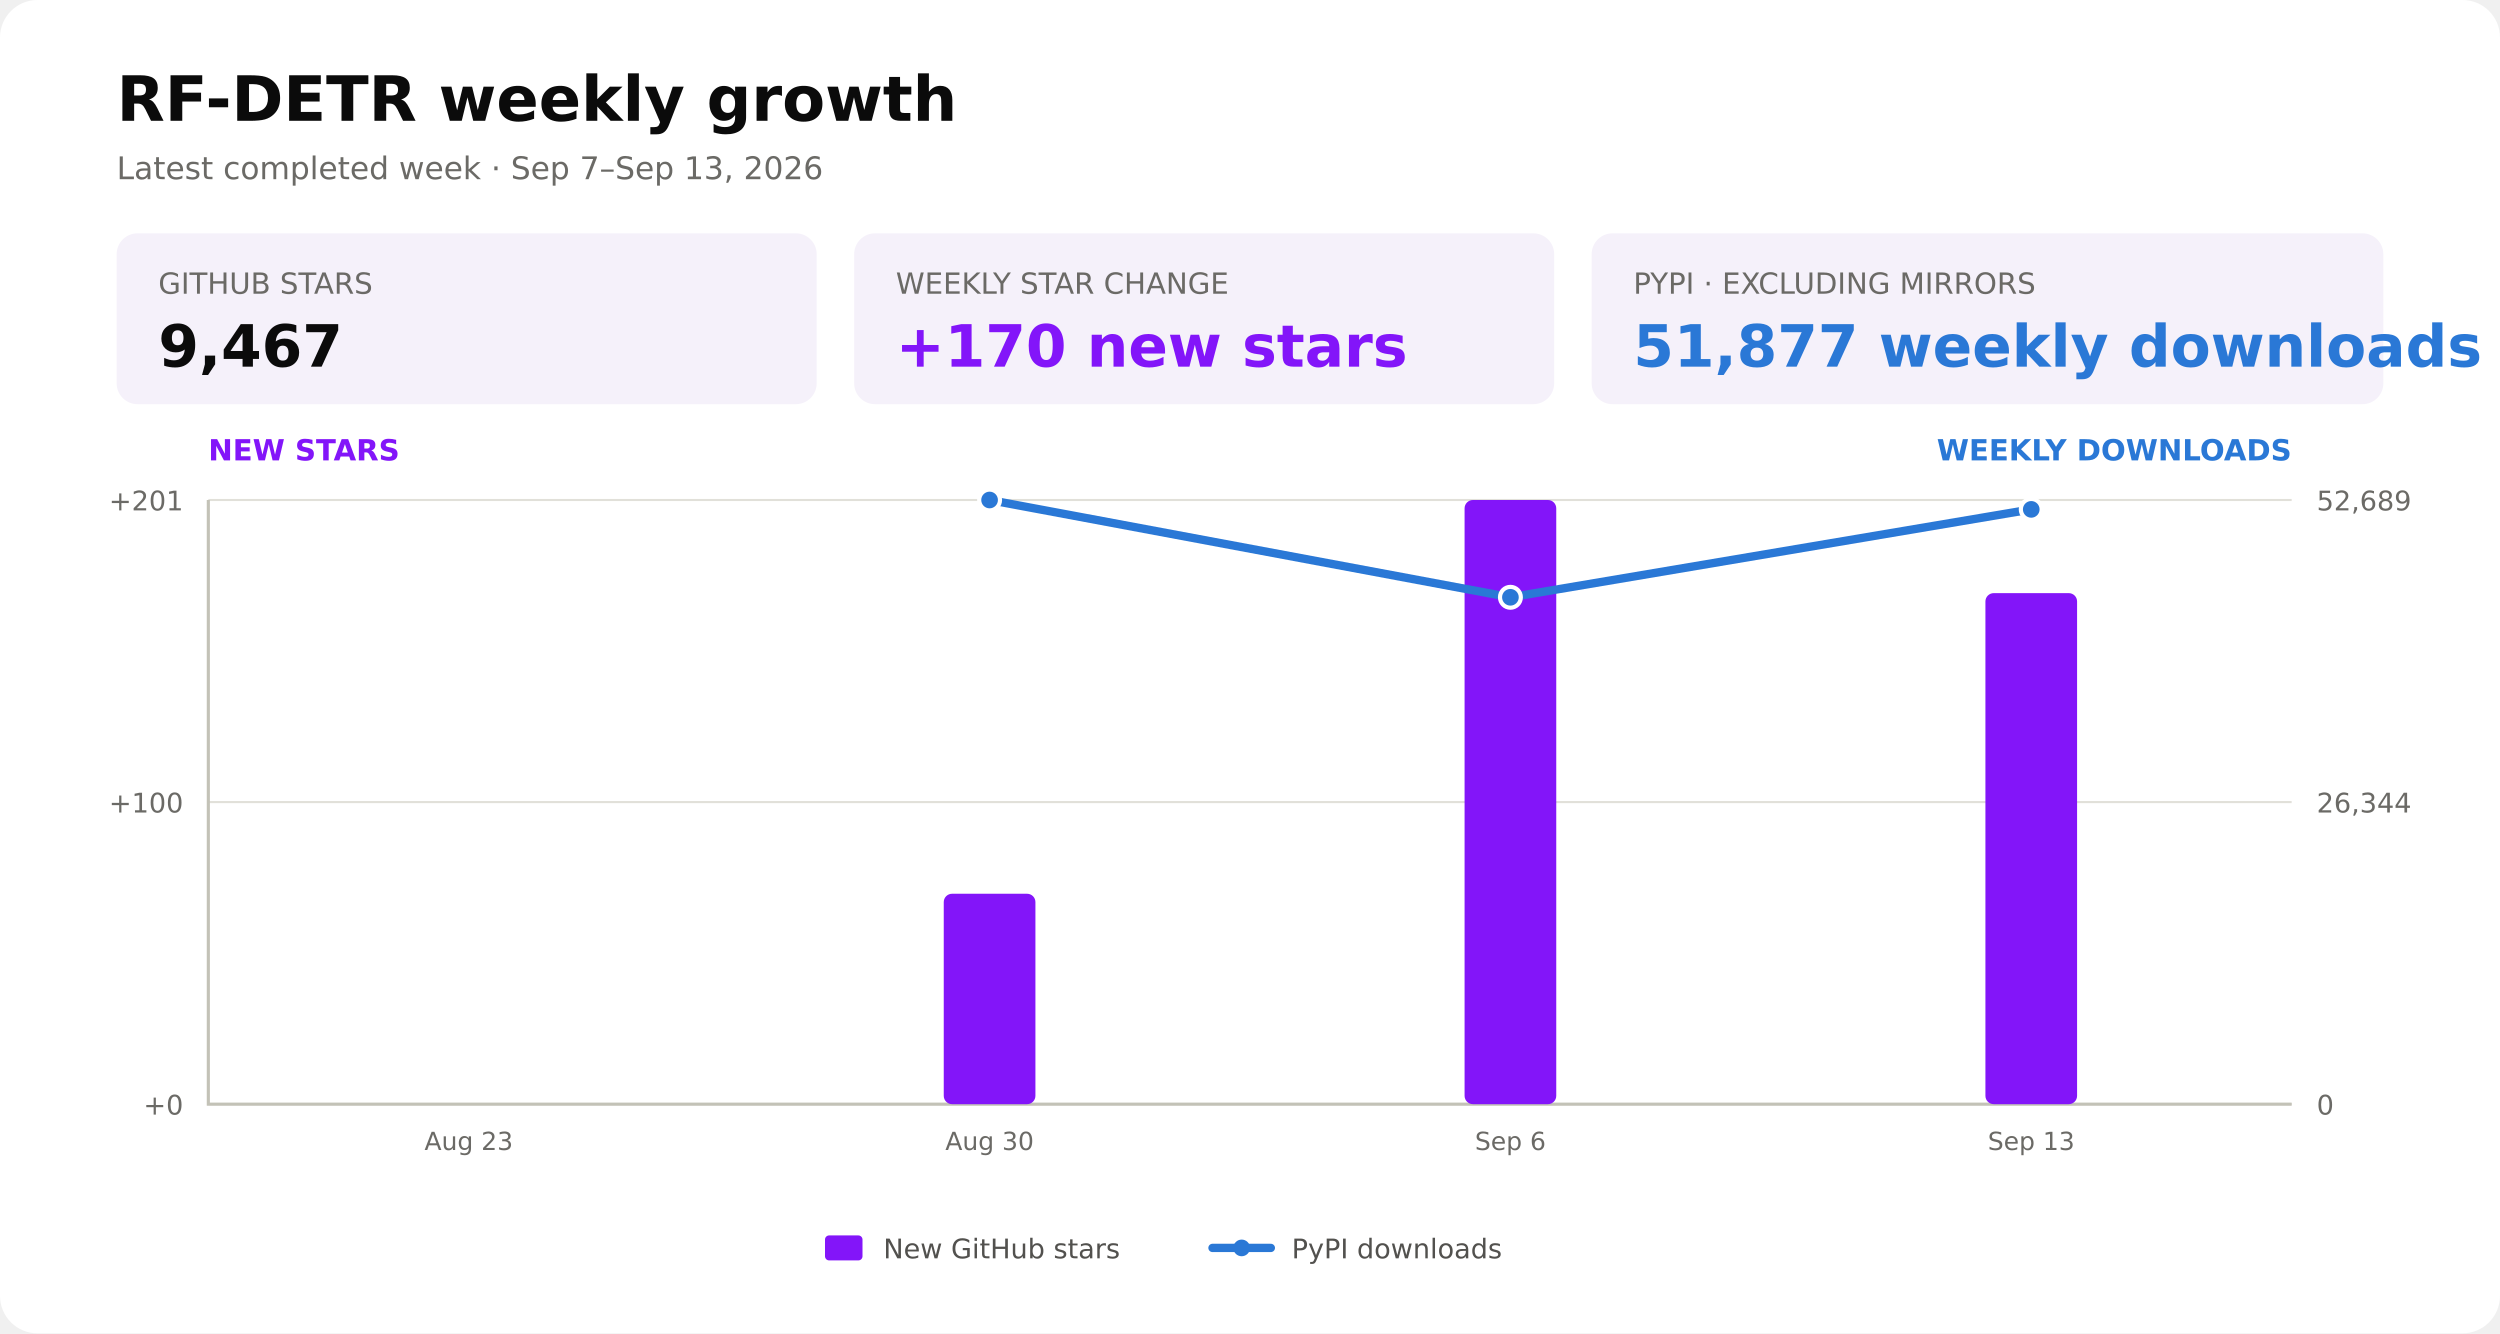
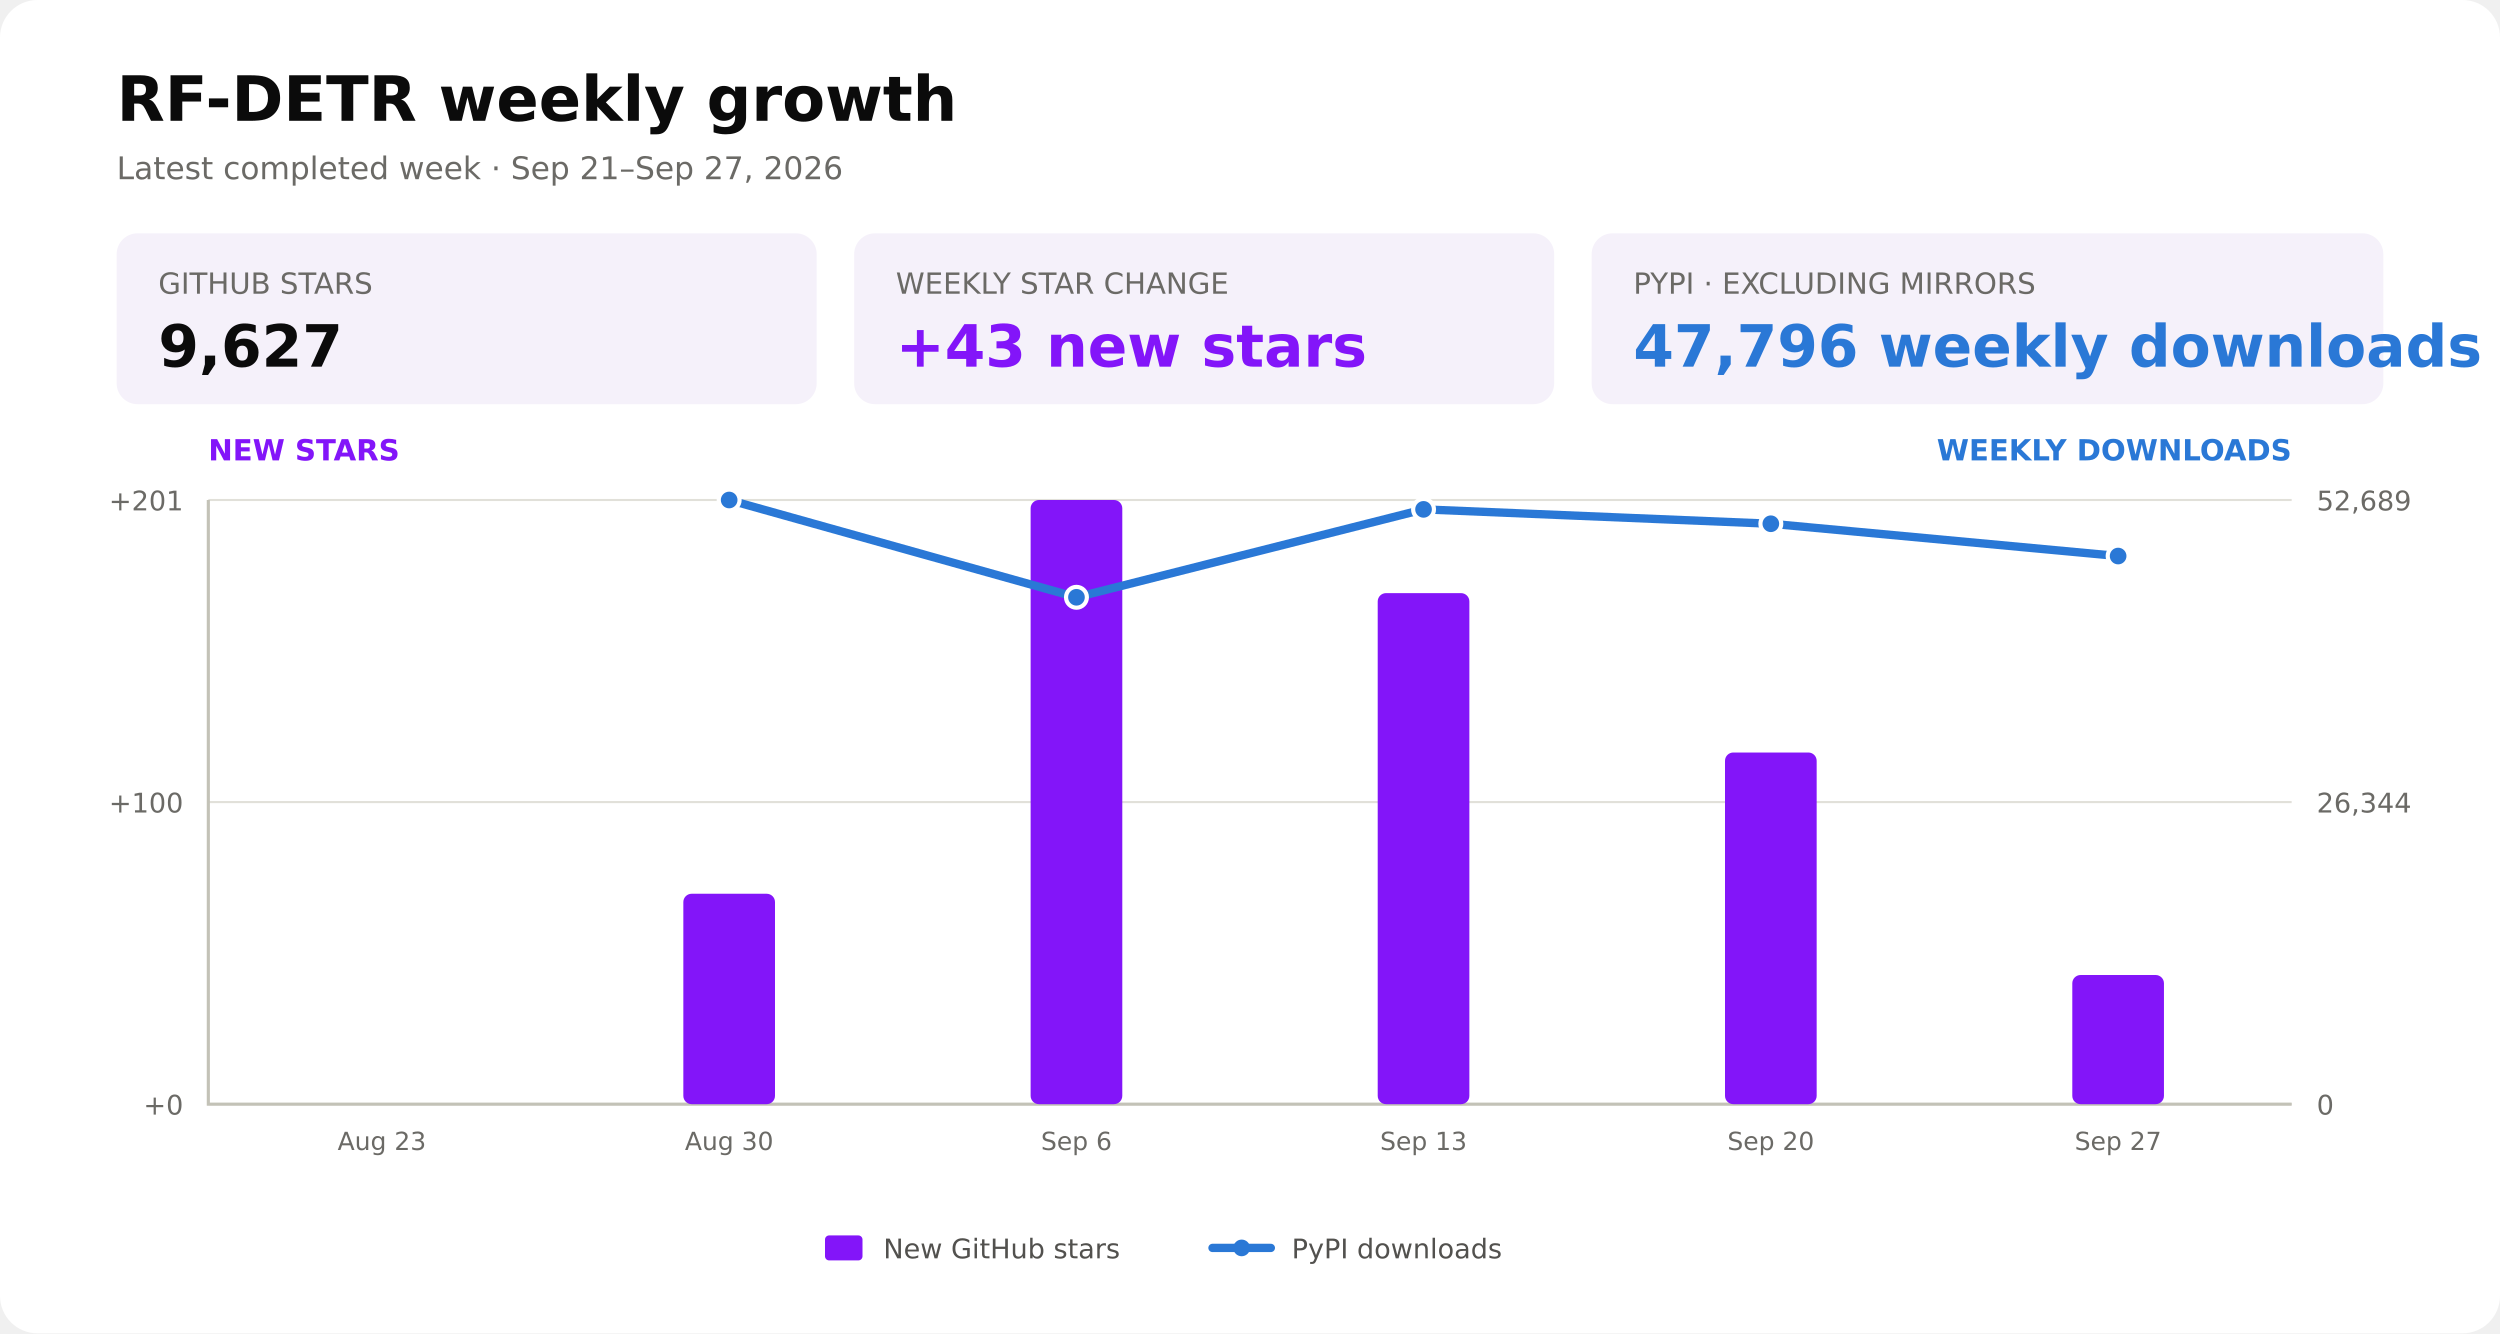
<svg xmlns="http://www.w3.org/2000/svg" width="1200" height="640" viewBox="0 0 1200 640" role="img" aria-labelledby="title description">
  <rect width="1200" height="640" rx="18" fill="#ffffff" />
  <text x="56" y="58" fill="#0b0b0b" font-family="DejaVu Sans, Arial, sans-serif" font-size="30" font-weight="700">RF-DETR weekly growth</text>
-   <text x="56" y="86" fill="#6b6a66" font-family="DejaVu Sans, Arial, sans-serif" font-size="15">Latest completed week · Sep 7–Sep 13, 2026</text>
+   <text x="56" y="86" fill="#6b6a66" font-family="DejaVu Sans, Arial, sans-serif" font-size="15">Latest completed week · Sep 21–Sep 27, 2026</text>
  <g font-family="DejaVu Sans, Arial, sans-serif">
    <rect x="56" y="112" width="336" height="82" rx="10" fill="#f5f1fa" />
    <text x="76" y="141" fill="#6b6a66" font-size="14">GITHUB STARS</text>
-     <text x="76" y="176" fill="#0b0b0b" font-size="28" font-weight="700">9,467</text>
+     <text x="76" y="176" fill="#0b0b0b" font-size="28" font-weight="700">9,627</text>
    <rect x="410" y="112" width="336" height="82" rx="10" fill="#f5f1fa" />
    <text x="430" y="141" fill="#6b6a66" font-size="14">WEEKLY STAR CHANGE</text>
-     <text x="430" y="176" fill="#8315f9" font-size="28" font-weight="700">+170 new stars</text>
+     <text x="430" y="176" fill="#8315f9" font-size="28" font-weight="700">+43 new stars</text>
    <rect x="764" y="112" width="380" height="82" rx="10" fill="#f5f1fa" />
    <text x="784" y="141" fill="#6b6a66" font-size="14">PYPI · EXCLUDING MIRRORS</text>
-     <text x="784" y="176" fill="#2a78d6" font-size="28" font-weight="700">51,877 weekly downloads</text>
+     <text x="784" y="176" fill="#2a78d6" font-size="28" font-weight="700">47,796 weekly downloads</text>
  </g>
  <g aria-hidden="true" fill="none" stroke="#e1e0d9" stroke-width="1">
    <path d="M100 530.0H1100" />
    <path d="M100 385.0H1100" />
    <path d="M100 240.0H1100" />
  </g>
  <path d="M100 240V530H1100" fill="none" stroke="#c3c2b7" stroke-width="1.5" />
  <g fill="#6b6a66" font-family="DejaVu Sans, Arial, sans-serif" font-size="13">
    <text x="88" y="535.0" text-anchor="end">+0</text>
    <text x="1112" y="535.0" text-anchor="start">0</text>
    <text x="88" y="390.0" text-anchor="end">+100</text>
    <text x="1112" y="390.0" text-anchor="start">26,344</text>
    <text x="88" y="245.0" text-anchor="end">+201</text>
    <text x="1112" y="245.0" text-anchor="start">52,689</text>
    <text x="100" y="221" fill="#8315f9" font-size="14" font-weight="700">NEW STARS</text>
    <text x="1100" y="221" fill="#2a78d6" font-size="14" font-weight="700" text-anchor="end">WEEKLY DOWNLOADS</text>
  </g>
  <g id="weekly-stars-bars">
-     <rect x="453.0" y="429.0" width="44.0" height="101.0" rx="4" fill="#8315f9" />
-     <rect x="703.0" y="240.0" width="44.0" height="290.0" rx="4" fill="#8315f9" />
-     <rect x="953.0" y="284.7" width="44.0" height="245.3" rx="4" fill="#8315f9" />
+     <rect x="328.0" y="429.0" width="44.0" height="101.0" rx="4" fill="#8315f9" />
+     <rect x="494.7" y="240.0" width="44.0" height="290.0" rx="4" fill="#8315f9" />
+     <rect x="661.3" y="284.7" width="44.0" height="245.3" rx="4" fill="#8315f9" />
+     <rect x="828.0" y="361.2" width="44.0" height="168.8" rx="4" fill="#8315f9" />
+     <rect x="994.7" y="468.0" width="44.0" height="62.0" rx="4" fill="#8315f9" />
  </g>
  <g id="weekly-downloads-line">
-     <polyline points="475.0,240.0 725.0,286.7 975.0,244.5" fill="none" stroke="#2a78d6" stroke-width="4" stroke-linecap="round" stroke-linejoin="round" />
-     <circle cx="475.0" cy="240.0" r="5" fill="#2a78d6" stroke="#ffffff" stroke-width="2" />
-     <circle cx="725.0" cy="286.7" r="5" fill="#2a78d6" stroke="#ffffff" stroke-width="2" />
-     <circle cx="975.0" cy="244.5" r="5" fill="#2a78d6" stroke="#ffffff" stroke-width="2" />
+     <polyline points="350.0,240.0 516.7,286.7 683.3,244.5 850.0,251.4 1016.7,266.9" fill="none" stroke="#2a78d6" stroke-width="4" stroke-linecap="round" stroke-linejoin="round" />
+     <circle cx="350.0" cy="240.0" r="5" fill="#2a78d6" stroke="#ffffff" stroke-width="2" />
+     <circle cx="516.7" cy="286.7" r="5" fill="#2a78d6" stroke="#ffffff" stroke-width="2" />
+     <circle cx="683.3" cy="244.5" r="5" fill="#2a78d6" stroke="#ffffff" stroke-width="2" />
+     <circle cx="850.0" cy="251.4" r="5" fill="#2a78d6" stroke="#ffffff" stroke-width="2" />
+     <circle cx="1016.7" cy="266.9" r="5" fill="#2a78d6" stroke="#ffffff" stroke-width="2" />
  </g>
  <g fill="#6b6a66" font-family="DejaVu Sans, Arial, sans-serif" font-size="12" text-anchor="middle">
-     <text x="225.0" y="552">Aug 23</text>
-     <text x="475.0" y="552">Aug 30</text>
-     <text x="725.0" y="552">Sep 6</text>
-     <text x="975.0" y="552">Sep 13</text>
+     <text x="183.3" y="552">Aug 23</text>
+     <text x="350.0" y="552">Aug 30</text>
+     <text x="516.7" y="552">Sep 6</text>
+     <text x="683.3" y="552">Sep 13</text>
+     <text x="850.0" y="552">Sep 20</text>
+     <text x="1016.7" y="552">Sep 27</text>
  </g>
  <g font-family="DejaVu Sans, Arial, sans-serif" font-size="13" fill="#52514e">
    <rect x="396" y="593" width="18" height="12" rx="2" fill="#8315f9" />
    <text x="424" y="604">New GitHub stars</text>
    <path d="M582 599H610" fill="none" stroke="#2a78d6" stroke-width="4" stroke-linecap="round" />
    <circle cx="596" cy="599" r="4" fill="#2a78d6" />
    <text x="620" y="604">PyPI downloads</text>
  </g>
</svg>
